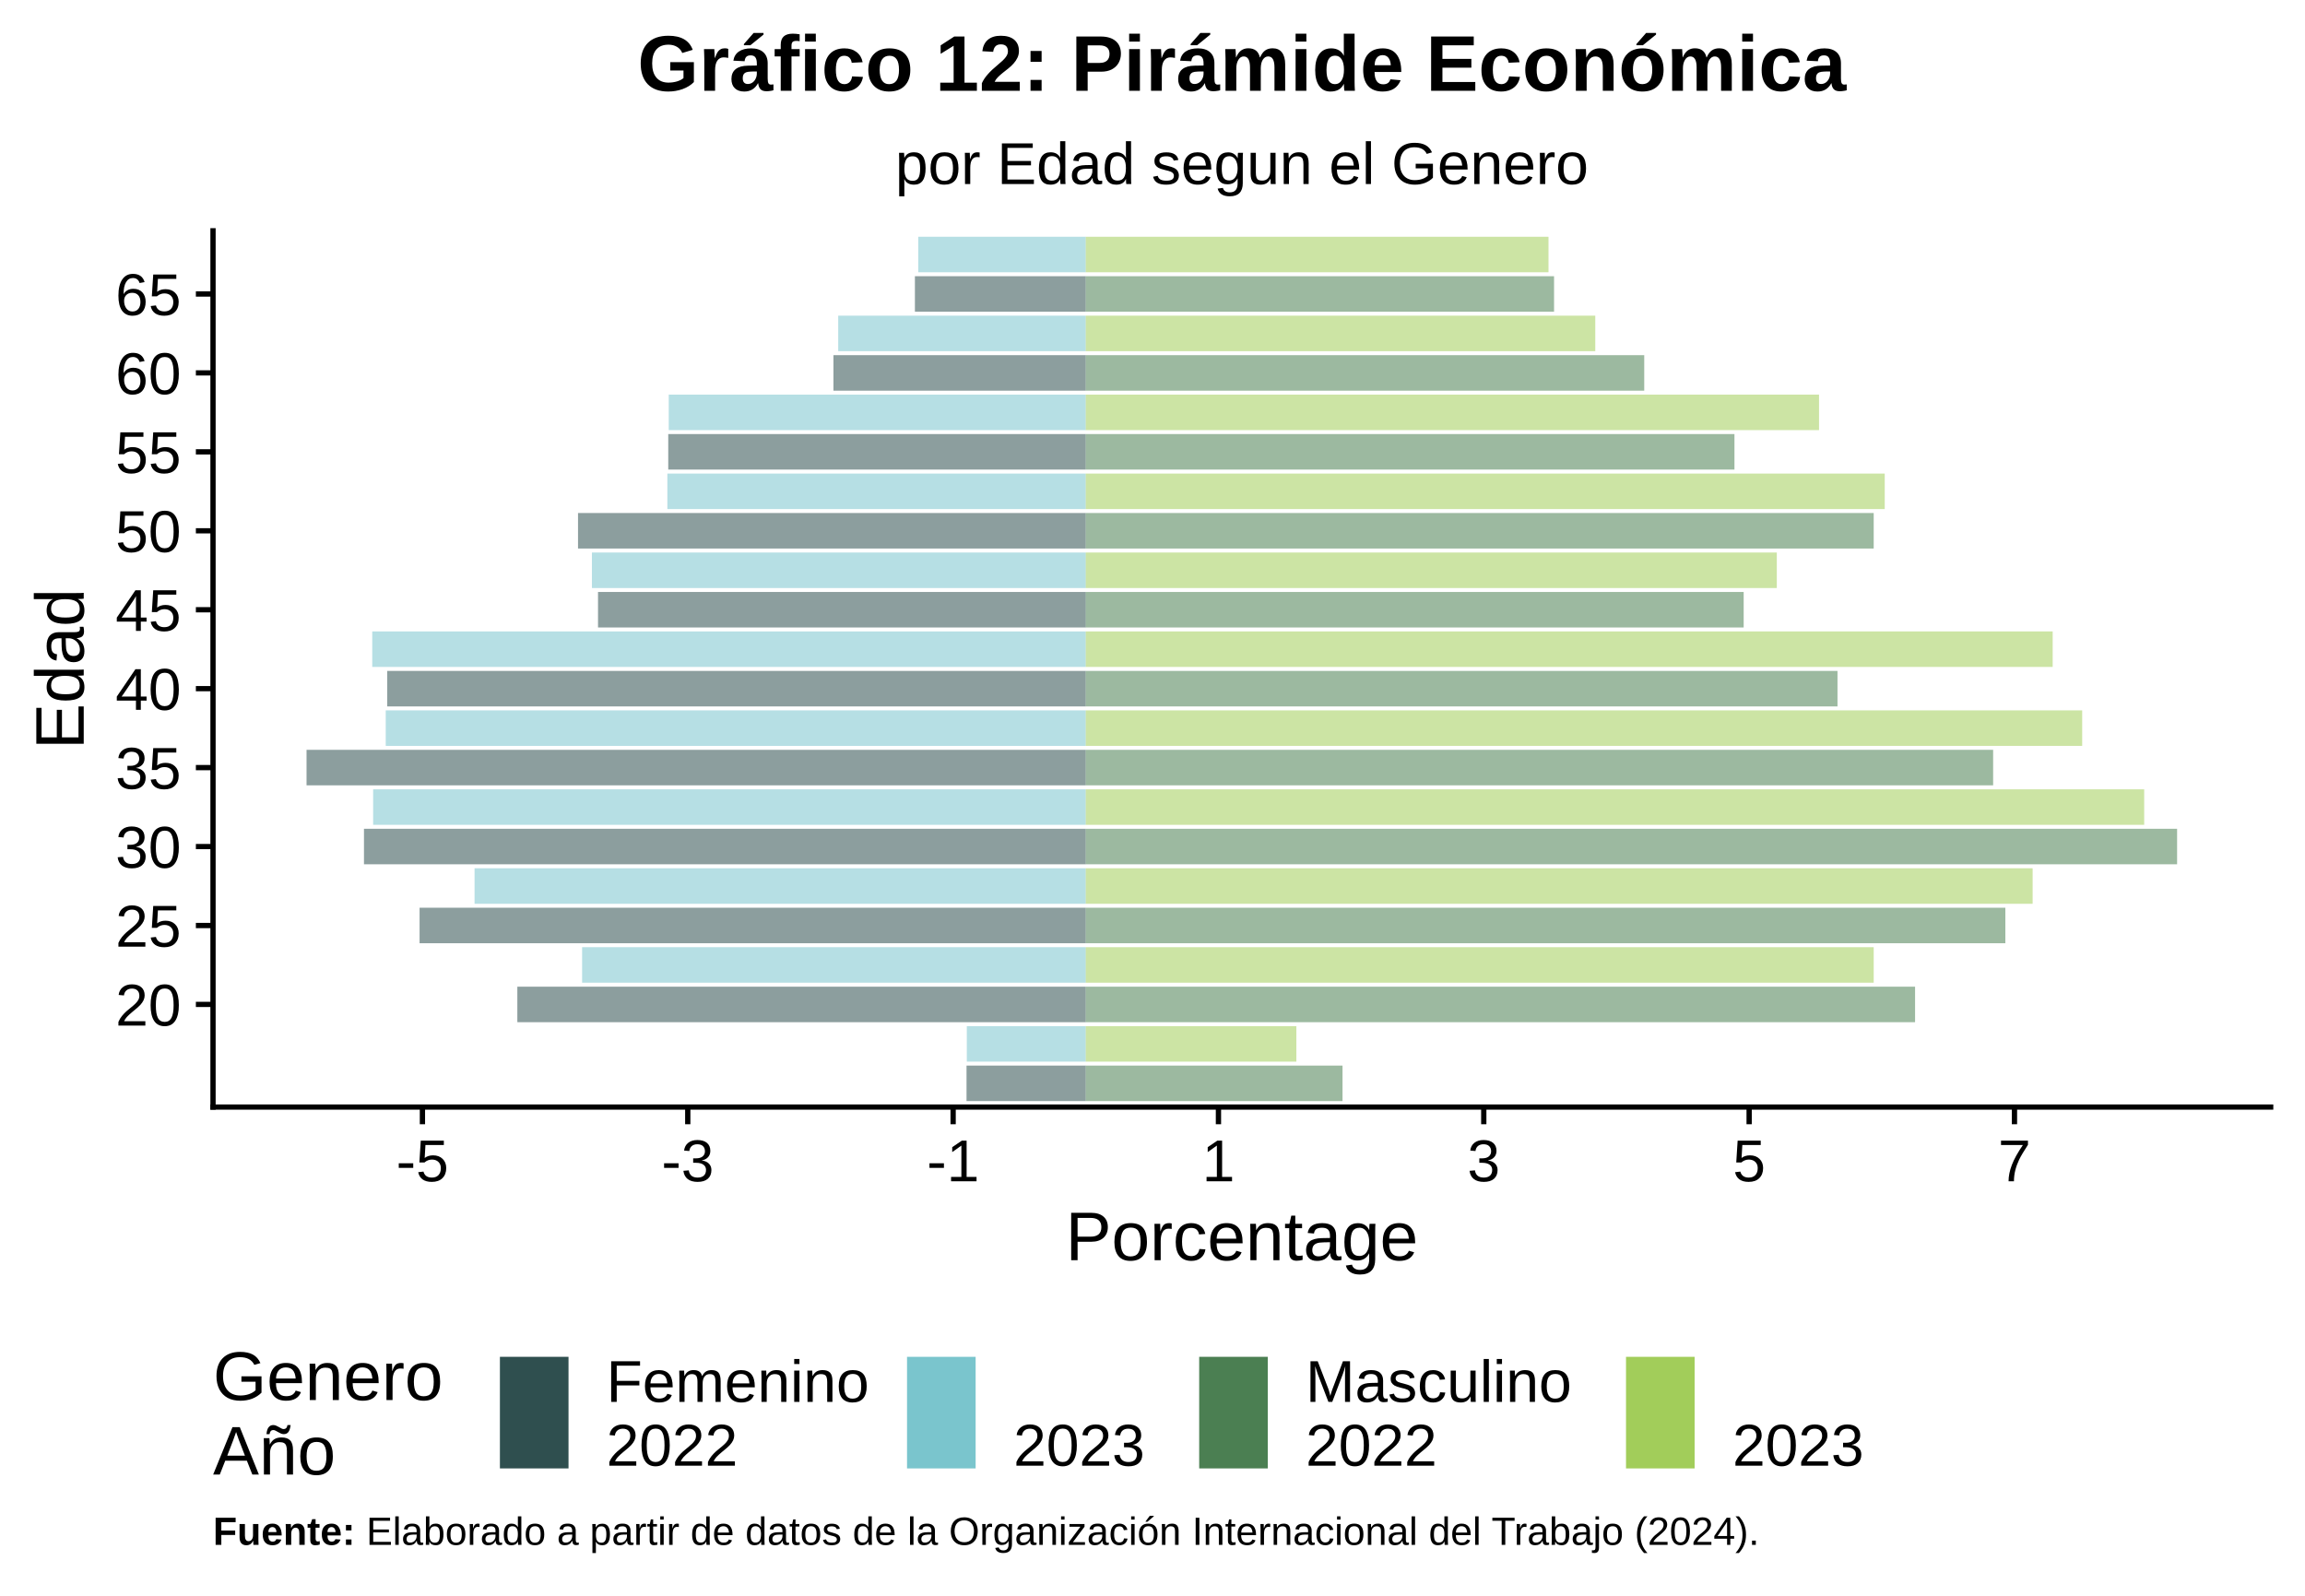
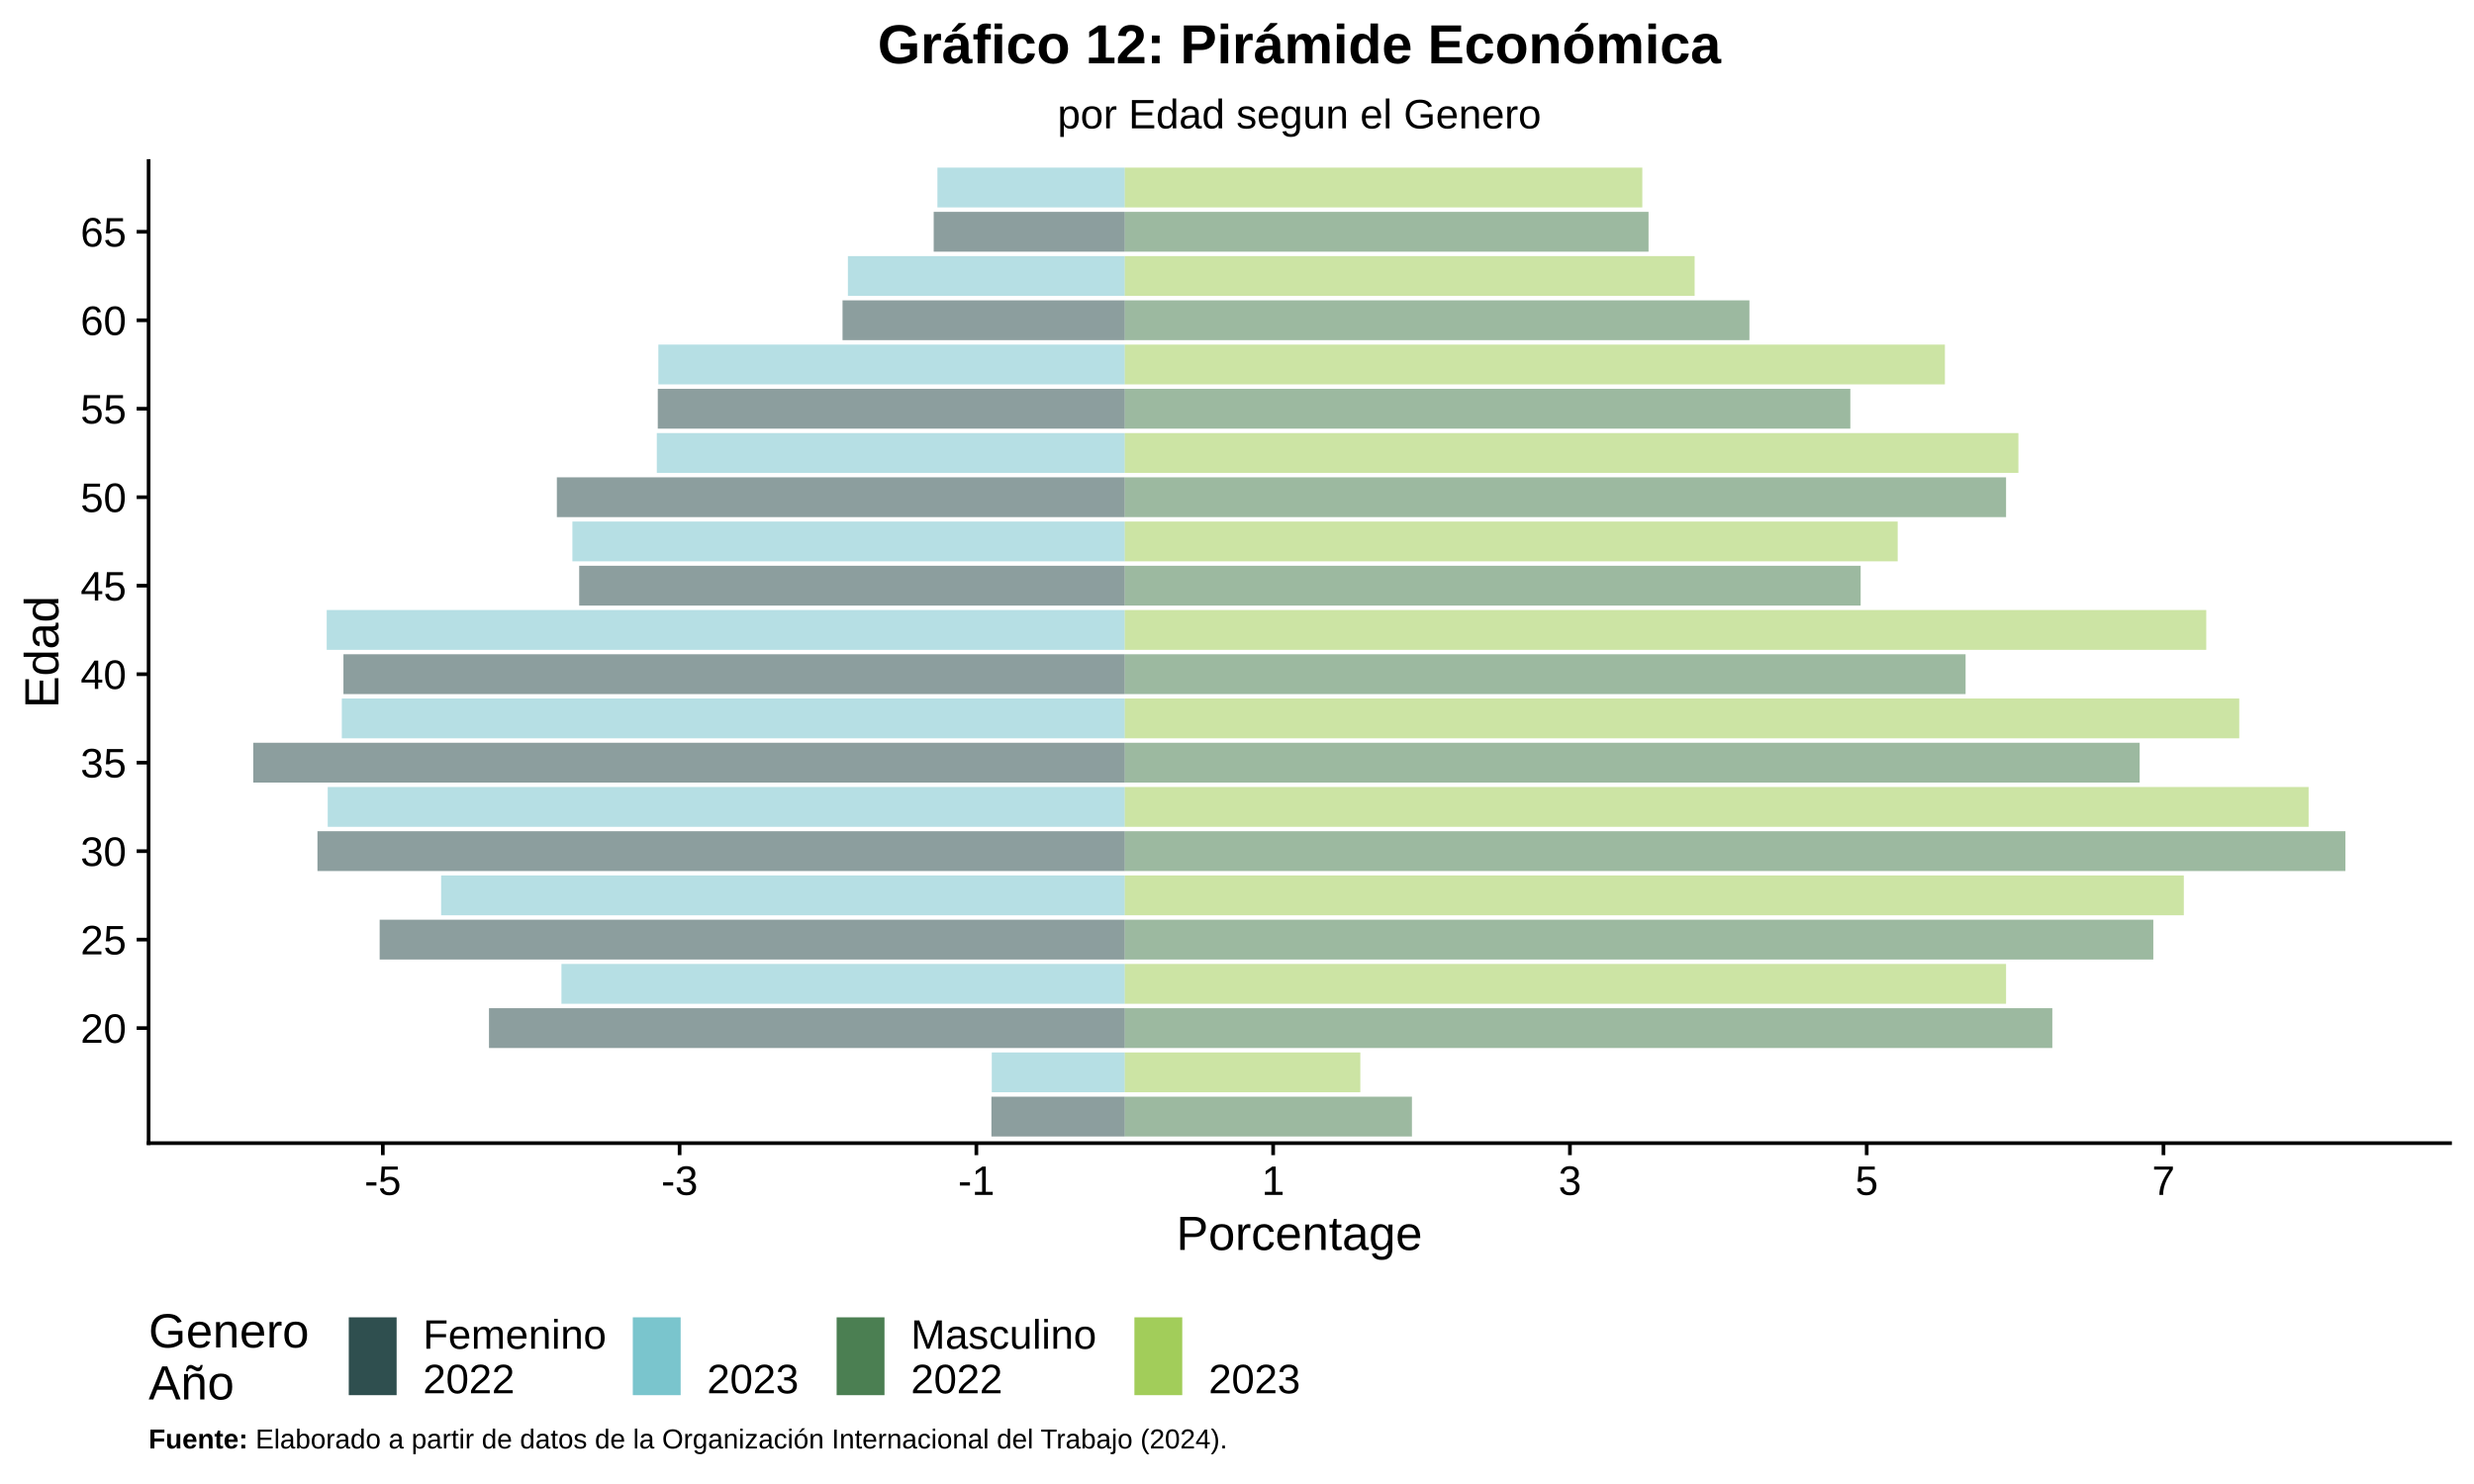
- <svg xmlns="http://www.w3.org/2000/svg" class="svglite" width="468.00pt" height="324.00pt" viewBox="0 0 468.00 324.00">
+ <svg xmlns="http://www.w3.org/2000/svg" class="svglite" width="720.00pt" height="432.00pt" viewBox="0 0 720.00 432.00">
  <defs>
    <style type="text/css">
    .svglite line, .svglite polyline, .svglite polygon, .svglite path, .svglite rect, .svglite circle {
      fill: none;
      stroke: #000000;
      stroke-linecap: round;
      stroke-linejoin: round;
      stroke-miterlimit: 10.00;
    }
    .svglite text {
      white-space: pre;
    }
  </style>
  </defs>
  <rect width="100%" height="100%" style="stroke: none; fill: none;" />
  <defs>
-     <clipPath id="cpMC4wMHw0NjguMDB8MC4wMHwzMjQuMDA=">
-       <rect x="0.00" y="0.00" width="468.00" height="324.00" />
+     <clipPath id="cpMC4wMHw3MjAuMDB8MC4wMHw0MzIuMDA=">
+       <rect x="0.00" y="0.00" width="720.00" height="432.00" />
    </clipPath>
  </defs>
-   <g clip-path="url(#cpMC4wMHw0NjguMDB8MC4wMHwzMjQuMDA=)">
+   <g clip-path="url(#cpMC4wMHw3MjAuMDB8MC4wMHw0MzIuMDA=)">
</g>
  <defs>
-     <clipPath id="cpNDMuMjV8NDYxLjAzfDQ2Ljg2fDIyNC43Nw==">
-       <rect x="43.25" y="46.86" width="417.77" height="177.91" />
+     <clipPath id="cpNDMuMjV8NzEzLjAzfDQ2Ljg2fDMzMi43Nw==">
+       <rect x="43.25" y="46.86" width="669.77" height="285.91" />
    </clipPath>
  </defs>
-   <g clip-path="url(#cpNDMuMjV8NDYxLjAzfDQ2Ljg2fDIyNC43Nw==)">
-     <rect x="196.24" y="216.35" width="24.21" height="7.21" style="stroke-width: 1.07; stroke: none; stroke-linecap: butt; stroke-linejoin: miter; fill: #2F4F4F; fill-opacity: 0.55;" />
-     <rect x="105.04" y="200.33" width="115.41" height="7.21" style="stroke-width: 1.07; stroke: none; stroke-linecap: butt; stroke-linejoin: miter; fill: #2F4F4F; fill-opacity: 0.55;" />
-     <rect x="85.19" y="184.30" width="135.26" height="7.21" style="stroke-width: 1.07; stroke: none; stroke-linecap: butt; stroke-linejoin: miter; fill: #2F4F4F; fill-opacity: 0.55;" />
-     <rect x="73.90" y="168.27" width="146.55" height="7.21" style="stroke-width: 1.07; stroke: none; stroke-linecap: butt; stroke-linejoin: miter; fill: #2F4F4F; fill-opacity: 0.55;" />
-     <rect x="62.24" y="152.24" width="158.21" height="7.21" style="stroke-width: 1.07; stroke: none; stroke-linecap: butt; stroke-linejoin: miter; fill: #2F4F4F; fill-opacity: 0.55;" />
-     <rect x="78.62" y="136.22" width="141.83" height="7.21" style="stroke-width: 1.07; stroke: none; stroke-linecap: butt; stroke-linejoin: miter; fill: #2F4F4F; fill-opacity: 0.55;" />
-     <rect x="121.42" y="120.19" width="99.04" height="7.21" style="stroke-width: 1.07; stroke: none; stroke-linecap: butt; stroke-linejoin: miter; fill: #2F4F4F; fill-opacity: 0.55;" />
-     <rect x="117.36" y="104.16" width="103.09" height="7.21" style="stroke-width: 1.07; stroke: none; stroke-linecap: butt; stroke-linejoin: miter; fill: #2F4F4F; fill-opacity: 0.55;" />
-     <rect x="135.68" y="88.13" width="84.77" height="7.21" style="stroke-width: 1.07; stroke: none; stroke-linecap: butt; stroke-linejoin: miter; fill: #2F4F4F; fill-opacity: 0.55;" />
-     <rect x="169.22" y="72.11" width="51.23" height="7.21" style="stroke-width: 1.07; stroke: none; stroke-linecap: butt; stroke-linejoin: miter; fill: #2F4F4F; fill-opacity: 0.55;" />
-     <rect x="185.76" y="56.08" width="34.69" height="7.21" style="stroke-width: 1.07; stroke: none; stroke-linecap: butt; stroke-linejoin: miter; fill: #2F4F4F; fill-opacity: 0.55;" />
-     <rect x="220.45" y="216.35" width="52.13" height="7.21" style="stroke-width: 1.07; stroke: none; stroke-linecap: butt; stroke-linejoin: miter; fill: #4B7F52; fill-opacity: 0.55;" />
-     <rect x="220.45" y="200.33" width="168.38" height="7.21" style="stroke-width: 1.07; stroke: none; stroke-linecap: butt; stroke-linejoin: miter; fill: #4B7F52; fill-opacity: 0.55;" />
-     <rect x="220.45" y="184.30" width="186.71" height="7.21" style="stroke-width: 1.07; stroke: none; stroke-linecap: butt; stroke-linejoin: miter; fill: #4B7F52; fill-opacity: 0.55;" />
-     <rect x="220.45" y="168.27" width="221.58" height="7.21" style="stroke-width: 1.07; stroke: none; stroke-linecap: butt; stroke-linejoin: miter; fill: #4B7F52; fill-opacity: 0.55;" />
-     <rect x="220.45" y="152.24" width="184.23" height="7.21" style="stroke-width: 1.07; stroke: none; stroke-linecap: butt; stroke-linejoin: miter; fill: #4B7F52; fill-opacity: 0.55;" />
-     <rect x="220.45" y="136.22" width="152.63" height="7.21" style="stroke-width: 1.07; stroke: none; stroke-linecap: butt; stroke-linejoin: miter; fill: #4B7F52; fill-opacity: 0.55;" />
-     <rect x="220.45" y="120.19" width="133.58" height="7.21" style="stroke-width: 1.07; stroke: none; stroke-linecap: butt; stroke-linejoin: miter; fill: #4B7F52; fill-opacity: 0.55;" />
-     <rect x="220.45" y="104.16" width="159.98" height="7.21" style="stroke-width: 1.07; stroke: none; stroke-linecap: butt; stroke-linejoin: miter; fill: #4B7F52; fill-opacity: 0.55;" />
-     <rect x="220.45" y="88.13" width="131.71" height="7.21" style="stroke-width: 1.07; stroke: none; stroke-linecap: butt; stroke-linejoin: miter; fill: #4B7F52; fill-opacity: 0.55;" />
-     <rect x="220.45" y="72.11" width="113.39" height="7.21" style="stroke-width: 1.07; stroke: none; stroke-linecap: butt; stroke-linejoin: miter; fill: #4B7F52; fill-opacity: 0.55;" />
-     <rect x="220.45" y="56.08" width="95.08" height="7.21" style="stroke-width: 1.07; stroke: none; stroke-linecap: butt; stroke-linejoin: miter; fill: #4B7F52; fill-opacity: 0.55;" />
-     <rect x="196.30" y="208.34" width="24.15" height="7.21" style="stroke-width: 1.07; stroke: none; stroke-linecap: butt; stroke-linejoin: miter; fill: #7AC5CD; fill-opacity: 0.55;" />
-     <rect x="118.19" y="192.31" width="102.27" height="7.21" style="stroke-width: 1.07; stroke: none; stroke-linecap: butt; stroke-linejoin: miter; fill: #7AC5CD; fill-opacity: 0.55;" />
-     <rect x="96.35" y="176.29" width="124.10" height="7.21" style="stroke-width: 1.07; stroke: none; stroke-linecap: butt; stroke-linejoin: miter; fill: #7AC5CD; fill-opacity: 0.55;" />
-     <rect x="75.76" y="160.26" width="144.69" height="7.21" style="stroke-width: 1.07; stroke: none; stroke-linecap: butt; stroke-linejoin: miter; fill: #7AC5CD; fill-opacity: 0.55;" />
-     <rect x="78.32" y="144.23" width="142.13" height="7.21" style="stroke-width: 1.07; stroke: none; stroke-linecap: butt; stroke-linejoin: miter; fill: #7AC5CD; fill-opacity: 0.55;" />
-     <rect x="75.58" y="128.20" width="144.87" height="7.21" style="stroke-width: 1.07; stroke: none; stroke-linecap: butt; stroke-linejoin: miter; fill: #7AC5CD; fill-opacity: 0.55;" />
-     <rect x="120.18" y="112.18" width="100.28" height="7.21" style="stroke-width: 1.07; stroke: none; stroke-linecap: butt; stroke-linejoin: miter; fill: #7AC5CD; fill-opacity: 0.55;" />
-     <rect x="135.50" y="96.15" width="84.95" height="7.21" style="stroke-width: 1.07; stroke: none; stroke-linecap: butt; stroke-linejoin: miter; fill: #7AC5CD; fill-opacity: 0.55;" />
-     <rect x="135.78" y="80.12" width="84.67" height="7.21" style="stroke-width: 1.07; stroke: none; stroke-linecap: butt; stroke-linejoin: miter; fill: #7AC5CD; fill-opacity: 0.55;" />
-     <rect x="170.19" y="64.09" width="50.26" height="7.21" style="stroke-width: 1.07; stroke: none; stroke-linecap: butt; stroke-linejoin: miter; fill: #7AC5CD; fill-opacity: 0.55;" />
-     <rect x="186.44" y="48.07" width="34.01" height="7.21" style="stroke-width: 1.07; stroke: none; stroke-linecap: butt; stroke-linejoin: miter; fill: #7AC5CD; fill-opacity: 0.55;" />
-     <rect x="220.45" y="208.34" width="42.76" height="7.21" style="stroke-width: 1.07; stroke: none; stroke-linecap: butt; stroke-linejoin: miter; fill: #A2CD5A; fill-opacity: 0.55;" />
-     <rect x="220.45" y="192.31" width="159.98" height="7.21" style="stroke-width: 1.07; stroke: none; stroke-linecap: butt; stroke-linejoin: miter; fill: #A2CD5A; fill-opacity: 0.55;" />
-     <rect x="220.45" y="176.29" width="192.25" height="7.21" style="stroke-width: 1.07; stroke: none; stroke-linecap: butt; stroke-linejoin: miter; fill: #A2CD5A; fill-opacity: 0.55;" />
-     <rect x="220.45" y="160.26" width="214.90" height="7.21" style="stroke-width: 1.07; stroke: none; stroke-linecap: butt; stroke-linejoin: miter; fill: #A2CD5A; fill-opacity: 0.55;" />
-     <rect x="220.45" y="144.23" width="202.31" height="7.21" style="stroke-width: 1.07; stroke: none; stroke-linecap: butt; stroke-linejoin: miter; fill: #A2CD5A; fill-opacity: 0.55;" />
-     <rect x="220.45" y="128.20" width="196.32" height="7.21" style="stroke-width: 1.07; stroke: none; stroke-linecap: butt; stroke-linejoin: miter; fill: #A2CD5A; fill-opacity: 0.55;" />
-     <rect x="220.45" y="112.18" width="140.31" height="7.21" style="stroke-width: 1.07; stroke: none; stroke-linecap: butt; stroke-linejoin: miter; fill: #A2CD5A; fill-opacity: 0.55;" />
-     <rect x="220.45" y="96.15" width="162.22" height="7.21" style="stroke-width: 1.07; stroke: none; stroke-linecap: butt; stroke-linejoin: miter; fill: #A2CD5A; fill-opacity: 0.55;" />
-     <rect x="220.45" y="80.12" width="148.88" height="7.21" style="stroke-width: 1.07; stroke: none; stroke-linecap: butt; stroke-linejoin: miter; fill: #A2CD5A; fill-opacity: 0.55;" />
-     <rect x="220.45" y="64.09" width="103.45" height="7.21" style="stroke-width: 1.07; stroke: none; stroke-linecap: butt; stroke-linejoin: miter; fill: #A2CD5A; fill-opacity: 0.55;" />
-     <rect x="220.45" y="48.07" width="93.95" height="7.21" style="stroke-width: 1.07; stroke: none; stroke-linecap: butt; stroke-linejoin: miter; fill: #A2CD5A; fill-opacity: 0.55;" />
+   <g clip-path="url(#cpNDMuMjV8NzEzLjAzfDQ2Ljg2fDMzMi43Nw==)">
+     <rect x="288.53" y="319.25" width="38.81" height="11.59" style="stroke-width: 1.07; stroke: none; stroke-linecap: butt; stroke-linejoin: miter; fill: #2F4F4F; fill-opacity: 0.55;" />
+     <rect x="142.31" y="293.49" width="185.03" height="11.59" style="stroke-width: 1.07; stroke: none; stroke-linecap: butt; stroke-linejoin: miter; fill: #2F4F4F; fill-opacity: 0.55;" />
+     <rect x="110.49" y="267.73" width="216.84" height="11.59" style="stroke-width: 1.07; stroke: none; stroke-linecap: butt; stroke-linejoin: miter; fill: #2F4F4F; fill-opacity: 0.55;" />
+     <rect x="92.39" y="241.97" width="234.95" height="11.59" style="stroke-width: 1.07; stroke: none; stroke-linecap: butt; stroke-linejoin: miter; fill: #2F4F4F; fill-opacity: 0.55;" />
+     <rect x="73.70" y="216.22" width="253.64" height="11.59" style="stroke-width: 1.07; stroke: none; stroke-linecap: butt; stroke-linejoin: miter; fill: #2F4F4F; fill-opacity: 0.55;" />
+     <rect x="99.95" y="190.46" width="227.38" height="11.59" style="stroke-width: 1.07; stroke: none; stroke-linecap: butt; stroke-linejoin: miter; fill: #2F4F4F; fill-opacity: 0.55;" />
+     <rect x="168.56" y="164.70" width="158.77" height="11.59" style="stroke-width: 1.07; stroke: none; stroke-linecap: butt; stroke-linejoin: miter; fill: #2F4F4F; fill-opacity: 0.55;" />
+     <rect x="162.06" y="138.95" width="165.27" height="11.59" style="stroke-width: 1.07; stroke: none; stroke-linecap: butt; stroke-linejoin: miter; fill: #2F4F4F; fill-opacity: 0.55;" />
+     <rect x="191.43" y="113.19" width="135.91" height="11.59" style="stroke-width: 1.07; stroke: none; stroke-linecap: butt; stroke-linejoin: miter; fill: #2F4F4F; fill-opacity: 0.55;" />
+     <rect x="245.20" y="87.43" width="82.14" height="11.59" style="stroke-width: 1.07; stroke: none; stroke-linecap: butt; stroke-linejoin: miter; fill: #2F4F4F; fill-opacity: 0.55;" />
+     <rect x="271.73" y="61.67" width="55.61" height="11.59" style="stroke-width: 1.07; stroke: none; stroke-linecap: butt; stroke-linejoin: miter; fill: #2F4F4F; fill-opacity: 0.55;" />
+     <rect x="327.34" y="319.25" width="83.57" height="11.59" style="stroke-width: 1.07; stroke: none; stroke-linecap: butt; stroke-linejoin: miter; fill: #4B7F52; fill-opacity: 0.55;" />
+     <rect x="327.34" y="293.49" width="269.94" height="11.59" style="stroke-width: 1.07; stroke: none; stroke-linecap: butt; stroke-linejoin: miter; fill: #4B7F52; fill-opacity: 0.55;" />
+     <rect x="327.34" y="267.73" width="299.33" height="11.59" style="stroke-width: 1.07; stroke: none; stroke-linecap: butt; stroke-linejoin: miter; fill: #4B7F52; fill-opacity: 0.55;" />
+     <rect x="327.34" y="241.97" width="355.24" height="11.59" style="stroke-width: 1.07; stroke: none; stroke-linecap: butt; stroke-linejoin: miter; fill: #4B7F52; fill-opacity: 0.55;" />
+     <rect x="327.34" y="216.22" width="295.36" height="11.59" style="stroke-width: 1.07; stroke: none; stroke-linecap: butt; stroke-linejoin: miter; fill: #4B7F52; fill-opacity: 0.55;" />
+     <rect x="327.34" y="190.46" width="244.70" height="11.59" style="stroke-width: 1.07; stroke: none; stroke-linecap: butt; stroke-linejoin: miter; fill: #4B7F52; fill-opacity: 0.55;" />
+     <rect x="327.34" y="164.70" width="214.16" height="11.59" style="stroke-width: 1.07; stroke: none; stroke-linecap: butt; stroke-linejoin: miter; fill: #4B7F52; fill-opacity: 0.55;" />
+     <rect x="327.34" y="138.95" width="256.48" height="11.59" style="stroke-width: 1.07; stroke: none; stroke-linecap: butt; stroke-linejoin: miter; fill: #4B7F52; fill-opacity: 0.55;" />
+     <rect x="327.34" y="113.19" width="211.16" height="11.59" style="stroke-width: 1.07; stroke: none; stroke-linecap: butt; stroke-linejoin: miter; fill: #4B7F52; fill-opacity: 0.55;" />
+     <rect x="327.34" y="87.43" width="181.79" height="11.59" style="stroke-width: 1.07; stroke: none; stroke-linecap: butt; stroke-linejoin: miter; fill: #4B7F52; fill-opacity: 0.55;" />
+     <rect x="327.34" y="61.67" width="152.43" height="11.59" style="stroke-width: 1.07; stroke: none; stroke-linecap: butt; stroke-linejoin: miter; fill: #4B7F52; fill-opacity: 0.55;" />
+     <rect x="288.63" y="306.37" width="38.71" height="11.59" style="stroke-width: 1.07; stroke: none; stroke-linecap: butt; stroke-linejoin: miter; fill: #7AC5CD; fill-opacity: 0.55;" />
+     <rect x="163.39" y="280.61" width="163.95" height="11.59" style="stroke-width: 1.07; stroke: none; stroke-linecap: butt; stroke-linejoin: miter; fill: #7AC5CD; fill-opacity: 0.55;" />
+     <rect x="128.38" y="254.85" width="198.96" height="11.59" style="stroke-width: 1.07; stroke: none; stroke-linecap: butt; stroke-linejoin: miter; fill: #7AC5CD; fill-opacity: 0.55;" />
+     <rect x="95.37" y="229.10" width="231.97" height="11.59" style="stroke-width: 1.07; stroke: none; stroke-linecap: butt; stroke-linejoin: miter; fill: #7AC5CD; fill-opacity: 0.55;" />
+     <rect x="99.48" y="203.34" width="227.86" height="11.59" style="stroke-width: 1.07; stroke: none; stroke-linecap: butt; stroke-linejoin: miter; fill: #7AC5CD; fill-opacity: 0.55;" />
+     <rect x="95.08" y="177.58" width="232.25" height="11.59" style="stroke-width: 1.07; stroke: none; stroke-linecap: butt; stroke-linejoin: miter; fill: #7AC5CD; fill-opacity: 0.55;" />
+     <rect x="166.58" y="151.82" width="160.76" height="11.59" style="stroke-width: 1.07; stroke: none; stroke-linecap: butt; stroke-linejoin: miter; fill: #7AC5CD; fill-opacity: 0.55;" />
+     <rect x="191.15" y="126.07" width="136.19" height="11.59" style="stroke-width: 1.07; stroke: none; stroke-linecap: butt; stroke-linejoin: miter; fill: #7AC5CD; fill-opacity: 0.55;" />
+     <rect x="191.60" y="100.31" width="135.74" height="11.59" style="stroke-width: 1.07; stroke: none; stroke-linecap: butt; stroke-linejoin: miter; fill: #7AC5CD; fill-opacity: 0.55;" />
+     <rect x="246.76" y="74.55" width="80.58" height="11.59" style="stroke-width: 1.07; stroke: none; stroke-linecap: butt; stroke-linejoin: miter; fill: #7AC5CD; fill-opacity: 0.55;" />
+     <rect x="272.81" y="48.79" width="54.53" height="11.59" style="stroke-width: 1.07; stroke: none; stroke-linecap: butt; stroke-linejoin: miter; fill: #7AC5CD; fill-opacity: 0.55;" />
+     <rect x="327.34" y="306.37" width="68.55" height="11.59" style="stroke-width: 1.07; stroke: none; stroke-linecap: butt; stroke-linejoin: miter; fill: #A2CD5A; fill-opacity: 0.55;" />
+     <rect x="327.34" y="280.61" width="256.48" height="11.59" style="stroke-width: 1.07; stroke: none; stroke-linecap: butt; stroke-linejoin: miter; fill: #A2CD5A; fill-opacity: 0.55;" />
+     <rect x="327.34" y="254.85" width="308.21" height="11.59" style="stroke-width: 1.07; stroke: none; stroke-linecap: butt; stroke-linejoin: miter; fill: #A2CD5A; fill-opacity: 0.55;" />
+     <rect x="327.34" y="229.10" width="344.53" height="11.59" style="stroke-width: 1.07; stroke: none; stroke-linecap: butt; stroke-linejoin: miter; fill: #A2CD5A; fill-opacity: 0.55;" />
+     <rect x="327.34" y="203.34" width="324.34" height="11.59" style="stroke-width: 1.07; stroke: none; stroke-linecap: butt; stroke-linejoin: miter; fill: #A2CD5A; fill-opacity: 0.55;" />
+     <rect x="327.34" y="177.58" width="314.74" height="11.59" style="stroke-width: 1.07; stroke: none; stroke-linecap: butt; stroke-linejoin: miter; fill: #A2CD5A; fill-opacity: 0.55;" />
+     <rect x="327.34" y="151.82" width="224.94" height="11.59" style="stroke-width: 1.07; stroke: none; stroke-linecap: butt; stroke-linejoin: miter; fill: #A2CD5A; fill-opacity: 0.55;" />
+     <rect x="327.34" y="126.07" width="260.07" height="11.59" style="stroke-width: 1.07; stroke: none; stroke-linecap: butt; stroke-linejoin: miter; fill: #A2CD5A; fill-opacity: 0.55;" />
+     <rect x="327.34" y="100.31" width="238.68" height="11.59" style="stroke-width: 1.07; stroke: none; stroke-linecap: butt; stroke-linejoin: miter; fill: #A2CD5A; fill-opacity: 0.55;" />
+     <rect x="327.34" y="74.55" width="165.85" height="11.59" style="stroke-width: 1.07; stroke: none; stroke-linecap: butt; stroke-linejoin: miter; fill: #A2CD5A; fill-opacity: 0.55;" />
+     <rect x="327.34" y="48.79" width="150.62" height="11.59" style="stroke-width: 1.07; stroke: none; stroke-linecap: butt; stroke-linejoin: miter; fill: #A2CD5A; fill-opacity: 0.55;" />
  </g>
-   <g clip-path="url(#cpMC4wMHw0NjguMDB8MC4wMHwzMjQuMDA=)">
-     <polyline points="43.25,224.77 43.25,46.86 " style="stroke-width: 1.07; stroke-linecap: square;" />
-     <text x="36.78" y="208.23" text-anchor="end" style="font-size: 12.00px; font-family: &quot;Arial&quot;;" textLength="13.35px" lengthAdjust="spacingAndGlyphs">20</text>
-     <text x="36.78" y="192.20" text-anchor="end" style="font-size: 12.00px; font-family: &quot;Arial&quot;;" textLength="13.35px" lengthAdjust="spacingAndGlyphs">25</text>
-     <text x="36.78" y="176.18" text-anchor="end" style="font-size: 12.00px; font-family: &quot;Arial&quot;;" textLength="13.35px" lengthAdjust="spacingAndGlyphs">30</text>
-     <text x="36.78" y="160.15" text-anchor="end" style="font-size: 12.00px; font-family: &quot;Arial&quot;;" textLength="13.35px" lengthAdjust="spacingAndGlyphs">35</text>
-     <text x="36.78" y="144.12" text-anchor="end" style="font-size: 12.00px; font-family: &quot;Arial&quot;;" textLength="13.35px" lengthAdjust="spacingAndGlyphs">40</text>
-     <text x="36.78" y="128.09" text-anchor="end" style="font-size: 12.00px; font-family: &quot;Arial&quot;;" textLength="13.35px" lengthAdjust="spacingAndGlyphs">45</text>
-     <text x="36.78" y="112.07" text-anchor="end" style="font-size: 12.00px; font-family: &quot;Arial&quot;;" textLength="13.35px" lengthAdjust="spacingAndGlyphs">50</text>
-     <text x="36.78" y="96.04" text-anchor="end" style="font-size: 12.00px; font-family: &quot;Arial&quot;;" textLength="13.35px" lengthAdjust="spacingAndGlyphs">55</text>
-     <text x="36.78" y="80.01" text-anchor="end" style="font-size: 12.00px; font-family: &quot;Arial&quot;;" textLength="13.35px" lengthAdjust="spacingAndGlyphs">60</text>
-     <text x="36.78" y="63.98" text-anchor="end" style="font-size: 12.00px; font-family: &quot;Arial&quot;;" textLength="13.35px" lengthAdjust="spacingAndGlyphs">65</text>
-     <polyline points="39.77,203.93 43.25,203.93 " style="stroke-width: 1.07; stroke-linecap: butt;" />
-     <polyline points="39.77,187.91 43.25,187.91 " style="stroke-width: 1.07; stroke-linecap: butt;" />
-     <polyline points="39.77,171.88 43.25,171.88 " style="stroke-width: 1.07; stroke-linecap: butt;" />
-     <polyline points="39.77,155.85 43.25,155.85 " style="stroke-width: 1.07; stroke-linecap: butt;" />
-     <polyline points="39.77,139.82 43.25,139.82 " style="stroke-width: 1.07; stroke-linecap: butt;" />
-     <polyline points="39.77,123.80 43.25,123.80 " style="stroke-width: 1.07; stroke-linecap: butt;" />
-     <polyline points="39.77,107.77 43.25,107.77 " style="stroke-width: 1.07; stroke-linecap: butt;" />
-     <polyline points="39.77,91.74 43.25,91.74 " style="stroke-width: 1.07; stroke-linecap: butt;" />
-     <polyline points="39.77,75.71 43.25,75.71 " style="stroke-width: 1.07; stroke-linecap: butt;" />
-     <polyline points="39.77,59.69 43.25,59.69 " style="stroke-width: 1.07; stroke-linecap: butt;" />
-     <polyline points="43.25,224.77 461.03,224.77 " style="stroke-width: 1.07; stroke-linecap: square;" />
-     <polyline points="85.77,228.26 85.77,224.77 " style="stroke-width: 1.07; stroke-linecap: butt;" />
-     <polyline points="139.64,228.26 139.64,224.77 " style="stroke-width: 1.07; stroke-linecap: butt;" />
-     <polyline points="193.52,228.26 193.52,224.77 " style="stroke-width: 1.07; stroke-linecap: butt;" />
-     <polyline points="247.39,228.26 247.39,224.77 " style="stroke-width: 1.07; stroke-linecap: butt;" />
-     <polyline points="301.26,228.26 301.26,224.77 " style="stroke-width: 1.07; stroke-linecap: butt;" />
-     <polyline points="355.14,228.26 355.14,224.77 " style="stroke-width: 1.07; stroke-linecap: butt;" />
-     <polyline points="409.01,228.26 409.01,224.77 " style="stroke-width: 1.07; stroke-linecap: butt;" />
-     <text x="85.77" y="239.84" text-anchor="middle" style="font-size: 12.00px; font-family: &quot;Arial&quot;;" textLength="10.67px" lengthAdjust="spacingAndGlyphs">-5</text>
-     <text x="139.64" y="239.84" text-anchor="middle" style="font-size: 12.00px; font-family: &quot;Arial&quot;;" textLength="10.67px" lengthAdjust="spacingAndGlyphs">-3</text>
-     <text x="193.52" y="239.84" text-anchor="middle" style="font-size: 12.00px; font-family: &quot;Arial&quot;;" textLength="10.67px" lengthAdjust="spacingAndGlyphs">-1</text>
-     <text x="247.39" y="239.84" text-anchor="middle" style="font-size: 12.00px; font-family: &quot;Arial&quot;;" textLength="6.67px" lengthAdjust="spacingAndGlyphs">1</text>
-     <text x="301.26" y="239.84" text-anchor="middle" style="font-size: 12.00px; font-family: &quot;Arial&quot;;" textLength="6.67px" lengthAdjust="spacingAndGlyphs">3</text>
-     <text x="355.14" y="239.84" text-anchor="middle" style="font-size: 12.00px; font-family: &quot;Arial&quot;;" textLength="6.67px" lengthAdjust="spacingAndGlyphs">5</text>
-     <text x="409.01" y="239.84" text-anchor="middle" style="font-size: 12.00px; font-family: &quot;Arial&quot;;" textLength="6.67px" lengthAdjust="spacingAndGlyphs">7</text>
-     <text x="252.14" y="255.87" text-anchor="middle" style="font-size: 14.00px; font-family: &quot;Arial&quot;;" textLength="71.58px" lengthAdjust="spacingAndGlyphs">Porcentage</text>
-     <text transform="translate(17.00,135.82) rotate(-90)" text-anchor="middle" style="font-size: 14.00px; font-family: &quot;Arial&quot;;" textLength="32.69px" lengthAdjust="spacingAndGlyphs">Edad</text>
-     <text x="43.25" y="284.26" style="font-size: 14.00px; font-family: &quot;Arial&quot;;" textLength="50.57px" lengthAdjust="spacingAndGlyphs">Genero </text>
-     <text x="43.25" y="299.38" style="font-size: 14.00px; font-family: &quot;Arial&quot;;" textLength="28.02px" lengthAdjust="spacingAndGlyphs"> Año</text>
-     <rect x="101.50" y="275.48" width="13.93" height="22.66" style="stroke-width: 1.07; stroke: none; stroke-linecap: butt; stroke-linejoin: miter; fill: #2F4F4F;" />
-     <rect x="184.16" y="275.48" width="13.93" height="22.66" style="stroke-width: 1.07; stroke: none; stroke-linecap: butt; stroke-linejoin: miter; fill: #7AC5CD;" />
-     <rect x="243.48" y="275.48" width="13.93" height="22.66" style="stroke-width: 1.07; stroke: none; stroke-linecap: butt; stroke-linejoin: miter; fill: #4B7F52;" />
-     <rect x="330.14" y="275.48" width="13.93" height="22.66" style="stroke-width: 1.07; stroke: none; stroke-linecap: butt; stroke-linejoin: miter; fill: #A2CD5A;" />
-     <text x="123.11" y="284.63" style="font-size: 12.00px; font-family: &quot;Arial&quot;;" textLength="53.37px" lengthAdjust="spacingAndGlyphs">Femenino</text>
-     <text x="123.11" y="297.59" style="font-size: 12.00px; font-family: &quot;Arial&quot;;" textLength="26.70px" lengthAdjust="spacingAndGlyphs">2022</text>
-     <text x="205.76" y="284.63" style="font-size: 12.00px; font-family: &quot;Arial&quot;;" textLength="0.00px" lengthAdjust="spacingAndGlyphs" />
-     <text x="205.76" y="297.59" style="font-size: 12.00px; font-family: &quot;Arial&quot;;" textLength="30.03px" lengthAdjust="spacingAndGlyphs"> 2023</text>
-     <text x="265.09" y="284.63" style="font-size: 12.00px; font-family: &quot;Arial&quot;;" textLength="57.37px" lengthAdjust="spacingAndGlyphs">Masculino </text>
-     <text x="265.09" y="297.59" style="font-size: 12.00px; font-family: &quot;Arial&quot;;" textLength="30.03px" lengthAdjust="spacingAndGlyphs"> 2022</text>
-     <text x="351.75" y="284.63" style="font-size: 12.00px; font-family: &quot;Arial&quot;;" textLength="0.00px" lengthAdjust="spacingAndGlyphs" />
-     <text x="351.75" y="297.59" style="font-size: 12.00px; font-family: &quot;Arial&quot;;" textLength="30.03px" lengthAdjust="spacingAndGlyphs"> 2023</text>
-     <text x="252.14" y="37.37" text-anchor="middle" style="font-size: 12.00px; font-family: &quot;Arial&quot;;" textLength="140.78px" lengthAdjust="spacingAndGlyphs">por Edad segun el Genero</text>
-     <text x="252.14" y="18.43" text-anchor="middle" style="font-size: 16.00px; font-weight: bold; font-family: &quot;Arial&quot;;" textLength="245.39px" lengthAdjust="spacingAndGlyphs">Gráfico 12: Pirámide Económica</text>
-     <text x="43.25" y="313.66" style="font-size: 8.00px; font-weight: bold; font-family: &quot;Arial&quot;;" textLength="31.12px" lengthAdjust="spacingAndGlyphs">Fuente: </text>
-     <text x="74.37" y="313.66" style="font-size: 8.00px; font-family: &quot;Arial&quot;;" textLength="282.92px" lengthAdjust="spacingAndGlyphs">Elaborado a partir de datos de la Organización Internacional del Trabajo (2024).</text>
+   <g clip-path="url(#cpMC4wMHw3MjAuMDB8MC4wMHw0MzIuMDA=)">
+     <polyline points="43.25,332.77 43.25,46.86 " style="stroke-width: 1.07; stroke-linecap: square;" />
+     <text x="36.78" y="303.58" text-anchor="end" style="font-size: 12.00px; font-family: &quot;Arial&quot;;" textLength="13.35px" lengthAdjust="spacingAndGlyphs">20</text>
+     <text x="36.78" y="277.83" text-anchor="end" style="font-size: 12.00px; font-family: &quot;Arial&quot;;" textLength="13.35px" lengthAdjust="spacingAndGlyphs">25</text>
+     <text x="36.78" y="252.07" text-anchor="end" style="font-size: 12.00px; font-family: &quot;Arial&quot;;" textLength="13.35px" lengthAdjust="spacingAndGlyphs">30</text>
+     <text x="36.78" y="226.31" text-anchor="end" style="font-size: 12.00px; font-family: &quot;Arial&quot;;" textLength="13.35px" lengthAdjust="spacingAndGlyphs">35</text>
+     <text x="36.78" y="200.55" text-anchor="end" style="font-size: 12.00px; font-family: &quot;Arial&quot;;" textLength="13.35px" lengthAdjust="spacingAndGlyphs">40</text>
+     <text x="36.78" y="174.80" text-anchor="end" style="font-size: 12.00px; font-family: &quot;Arial&quot;;" textLength="13.35px" lengthAdjust="spacingAndGlyphs">45</text>
+     <text x="36.78" y="149.04" text-anchor="end" style="font-size: 12.00px; font-family: &quot;Arial&quot;;" textLength="13.35px" lengthAdjust="spacingAndGlyphs">50</text>
+     <text x="36.78" y="123.28" text-anchor="end" style="font-size: 12.00px; font-family: &quot;Arial&quot;;" textLength="13.35px" lengthAdjust="spacingAndGlyphs">55</text>
+     <text x="36.78" y="97.52" text-anchor="end" style="font-size: 12.00px; font-family: &quot;Arial&quot;;" textLength="13.35px" lengthAdjust="spacingAndGlyphs">60</text>
+     <text x="36.78" y="71.77" text-anchor="end" style="font-size: 12.00px; font-family: &quot;Arial&quot;;" textLength="13.35px" lengthAdjust="spacingAndGlyphs">65</text>
+     <polyline points="39.77,299.28 43.25,299.28 " style="stroke-width: 1.07; stroke-linecap: butt;" />
+     <polyline points="39.77,273.53 43.25,273.53 " style="stroke-width: 1.07; stroke-linecap: butt;" />
+     <polyline points="39.77,247.77 43.25,247.77 " style="stroke-width: 1.07; stroke-linecap: butt;" />
+     <polyline points="39.77,222.01 43.25,222.01 " style="stroke-width: 1.07; stroke-linecap: butt;" />
+     <polyline points="39.77,196.26 43.25,196.26 " style="stroke-width: 1.07; stroke-linecap: butt;" />
+     <polyline points="39.77,170.50 43.25,170.50 " style="stroke-width: 1.07; stroke-linecap: butt;" />
+     <polyline points="39.77,144.74 43.25,144.74 " style="stroke-width: 1.07; stroke-linecap: butt;" />
+     <polyline points="39.77,118.98 43.25,118.98 " style="stroke-width: 1.07; stroke-linecap: butt;" />
+     <polyline points="39.77,93.23 43.25,93.23 " style="stroke-width: 1.07; stroke-linecap: butt;" />
+     <polyline points="39.77,67.47 43.25,67.47 " style="stroke-width: 1.07; stroke-linecap: butt;" />
+     <polyline points="43.25,332.77 713.03,332.77 " style="stroke-width: 1.07; stroke-linecap: square;" />
+     <polyline points="111.41,336.26 111.41,332.77 " style="stroke-width: 1.07; stroke-linecap: butt;" />
+     <polyline points="197.78,336.26 197.78,332.77 " style="stroke-width: 1.07; stroke-linecap: butt;" />
+     <polyline points="284.15,336.26 284.15,332.77 " style="stroke-width: 1.07; stroke-linecap: butt;" />
+     <polyline points="370.52,336.26 370.52,332.77 " style="stroke-width: 1.07; stroke-linecap: butt;" />
+     <polyline points="456.89,336.26 456.89,332.77 " style="stroke-width: 1.07; stroke-linecap: butt;" />
+     <polyline points="543.26,336.26 543.26,332.77 " style="stroke-width: 1.07; stroke-linecap: butt;" />
+     <polyline points="629.63,336.26 629.63,332.77 " style="stroke-width: 1.07; stroke-linecap: butt;" />
+     <text x="111.41" y="347.84" text-anchor="middle" style="font-size: 12.00px; font-family: &quot;Arial&quot;;" textLength="10.67px" lengthAdjust="spacingAndGlyphs">-5</text>
+     <text x="197.78" y="347.84" text-anchor="middle" style="font-size: 12.00px; font-family: &quot;Arial&quot;;" textLength="10.67px" lengthAdjust="spacingAndGlyphs">-3</text>
+     <text x="284.15" y="347.84" text-anchor="middle" style="font-size: 12.00px; font-family: &quot;Arial&quot;;" textLength="10.67px" lengthAdjust="spacingAndGlyphs">-1</text>
+     <text x="370.52" y="347.84" text-anchor="middle" style="font-size: 12.00px; font-family: &quot;Arial&quot;;" textLength="6.67px" lengthAdjust="spacingAndGlyphs">1</text>
+     <text x="456.89" y="347.84" text-anchor="middle" style="font-size: 12.00px; font-family: &quot;Arial&quot;;" textLength="6.67px" lengthAdjust="spacingAndGlyphs">3</text>
+     <text x="543.26" y="347.84" text-anchor="middle" style="font-size: 12.00px; font-family: &quot;Arial&quot;;" textLength="6.67px" lengthAdjust="spacingAndGlyphs">5</text>
+     <text x="629.63" y="347.84" text-anchor="middle" style="font-size: 12.00px; font-family: &quot;Arial&quot;;" textLength="6.67px" lengthAdjust="spacingAndGlyphs">7</text>
+     <text x="378.14" y="363.87" text-anchor="middle" style="font-size: 14.00px; font-family: &quot;Arial&quot;;" textLength="71.58px" lengthAdjust="spacingAndGlyphs">Porcentage</text>
+     <text transform="translate(17.00,189.82) rotate(-90)" text-anchor="middle" style="font-size: 14.00px; font-family: &quot;Arial&quot;;" textLength="32.69px" lengthAdjust="spacingAndGlyphs">Edad</text>
+     <text x="43.25" y="392.26" style="font-size: 14.00px; font-family: &quot;Arial&quot;;" textLength="50.57px" lengthAdjust="spacingAndGlyphs">Genero </text>
+     <text x="43.25" y="407.38" style="font-size: 14.00px; font-family: &quot;Arial&quot;;" textLength="28.02px" lengthAdjust="spacingAndGlyphs"> Año</text>
+     <rect x="101.50" y="383.48" width="13.93" height="22.66" style="stroke-width: 1.07; stroke: none; stroke-linecap: butt; stroke-linejoin: miter; fill: #2F4F4F;" />
+     <rect x="184.16" y="383.48" width="13.93" height="22.66" style="stroke-width: 1.07; stroke: none; stroke-linecap: butt; stroke-linejoin: miter; fill: #7AC5CD;" />
+     <rect x="243.48" y="383.48" width="13.93" height="22.66" style="stroke-width: 1.07; stroke: none; stroke-linecap: butt; stroke-linejoin: miter; fill: #4B7F52;" />
+     <rect x="330.14" y="383.48" width="13.93" height="22.66" style="stroke-width: 1.07; stroke: none; stroke-linecap: butt; stroke-linejoin: miter; fill: #A2CD5A;" />
+     <text x="123.11" y="392.63" style="font-size: 12.00px; font-family: &quot;Arial&quot;;" textLength="53.37px" lengthAdjust="spacingAndGlyphs">Femenino</text>
+     <text x="123.11" y="405.59" style="font-size: 12.00px; font-family: &quot;Arial&quot;;" textLength="26.70px" lengthAdjust="spacingAndGlyphs">2022</text>
+     <text x="205.76" y="392.63" style="font-size: 12.00px; font-family: &quot;Arial&quot;;" textLength="0.00px" lengthAdjust="spacingAndGlyphs" />
+     <text x="205.76" y="405.59" style="font-size: 12.00px; font-family: &quot;Arial&quot;;" textLength="30.03px" lengthAdjust="spacingAndGlyphs"> 2023</text>
+     <text x="265.09" y="392.63" style="font-size: 12.00px; font-family: &quot;Arial&quot;;" textLength="57.37px" lengthAdjust="spacingAndGlyphs">Masculino </text>
+     <text x="265.09" y="405.59" style="font-size: 12.00px; font-family: &quot;Arial&quot;;" textLength="30.03px" lengthAdjust="spacingAndGlyphs"> 2022</text>
+     <text x="351.75" y="392.63" style="font-size: 12.00px; font-family: &quot;Arial&quot;;" textLength="0.00px" lengthAdjust="spacingAndGlyphs" />
+     <text x="351.75" y="405.59" style="font-size: 12.00px; font-family: &quot;Arial&quot;;" textLength="30.03px" lengthAdjust="spacingAndGlyphs"> 2023</text>
+     <text x="378.14" y="37.37" text-anchor="middle" style="font-size: 12.00px; font-family: &quot;Arial&quot;;" textLength="140.78px" lengthAdjust="spacingAndGlyphs">por Edad segun el Genero</text>
+     <text x="378.14" y="18.43" text-anchor="middle" style="font-size: 16.00px; font-weight: bold; font-family: &quot;Arial&quot;;" textLength="245.39px" lengthAdjust="spacingAndGlyphs">Gráfico 12: Pirámide Económica</text>
+     <text x="43.25" y="421.66" style="font-size: 8.00px; font-weight: bold; font-family: &quot;Arial&quot;;" textLength="31.12px" lengthAdjust="spacingAndGlyphs">Fuente: </text>
+     <text x="74.37" y="421.66" style="font-size: 8.00px; font-family: &quot;Arial&quot;;" textLength="282.92px" lengthAdjust="spacingAndGlyphs">Elaborado a partir de datos de la Organización Internacional del Trabajo (2024).</text>
  </g>
</svg>
